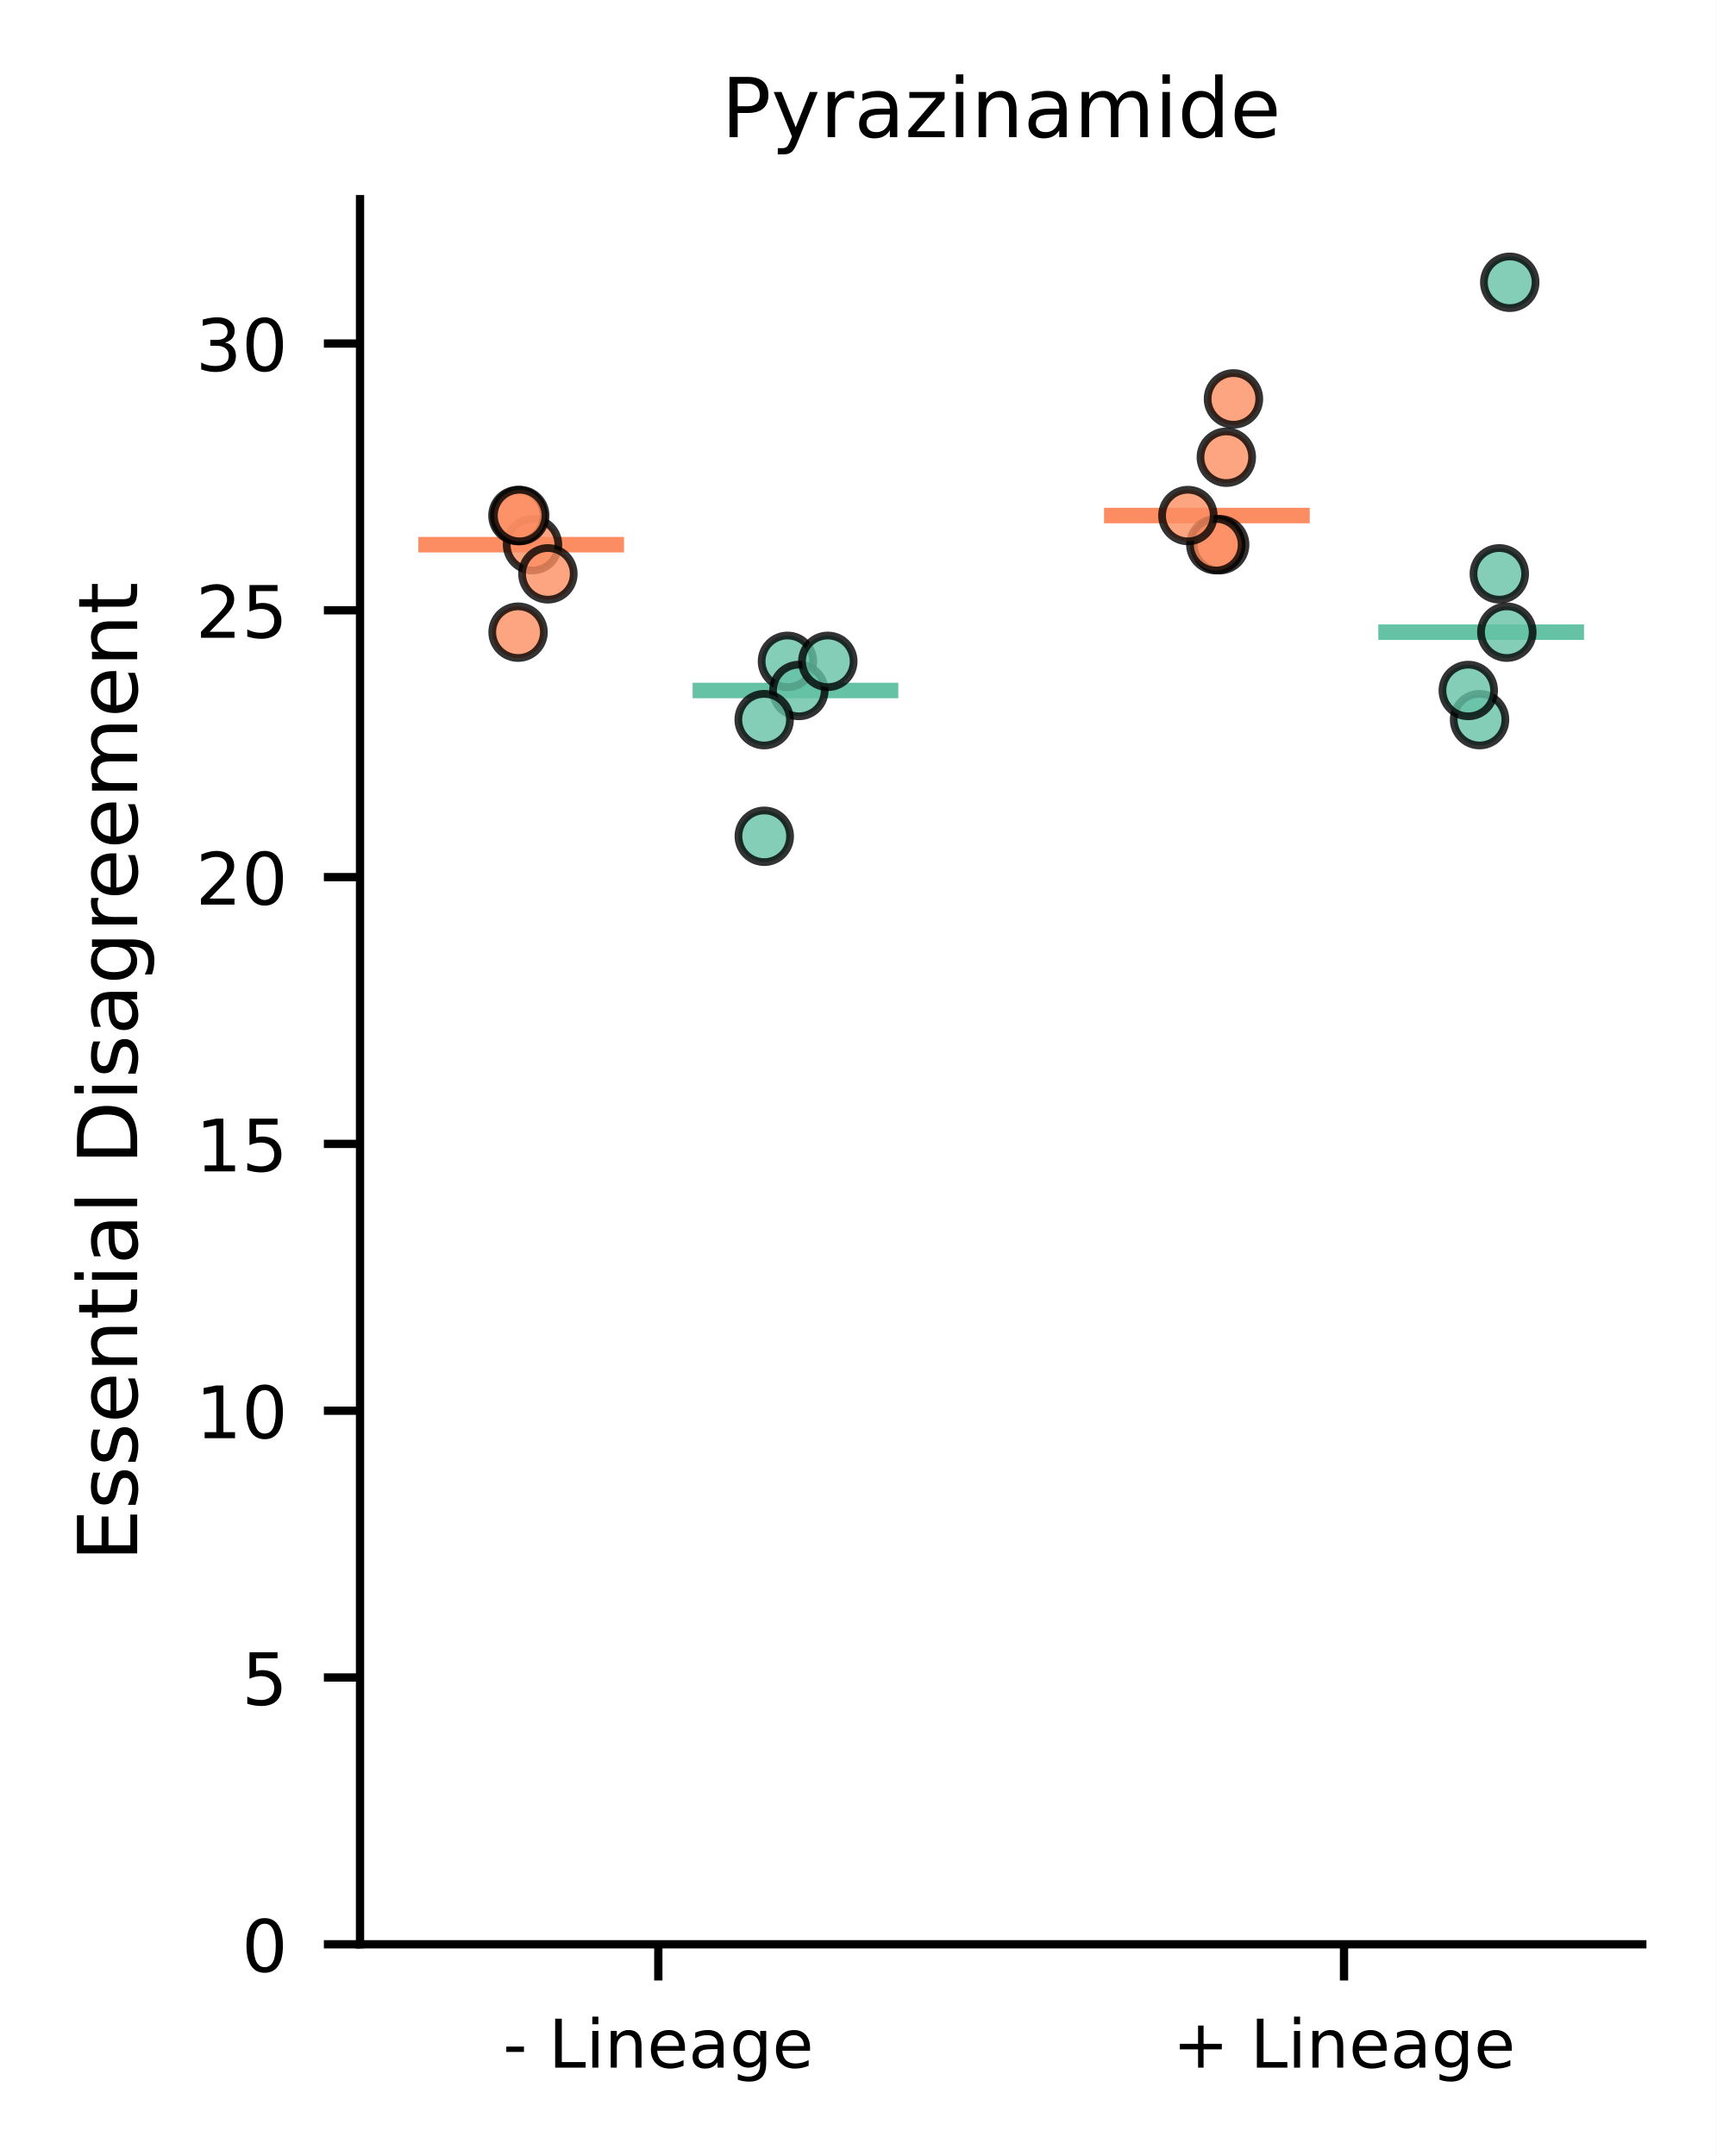
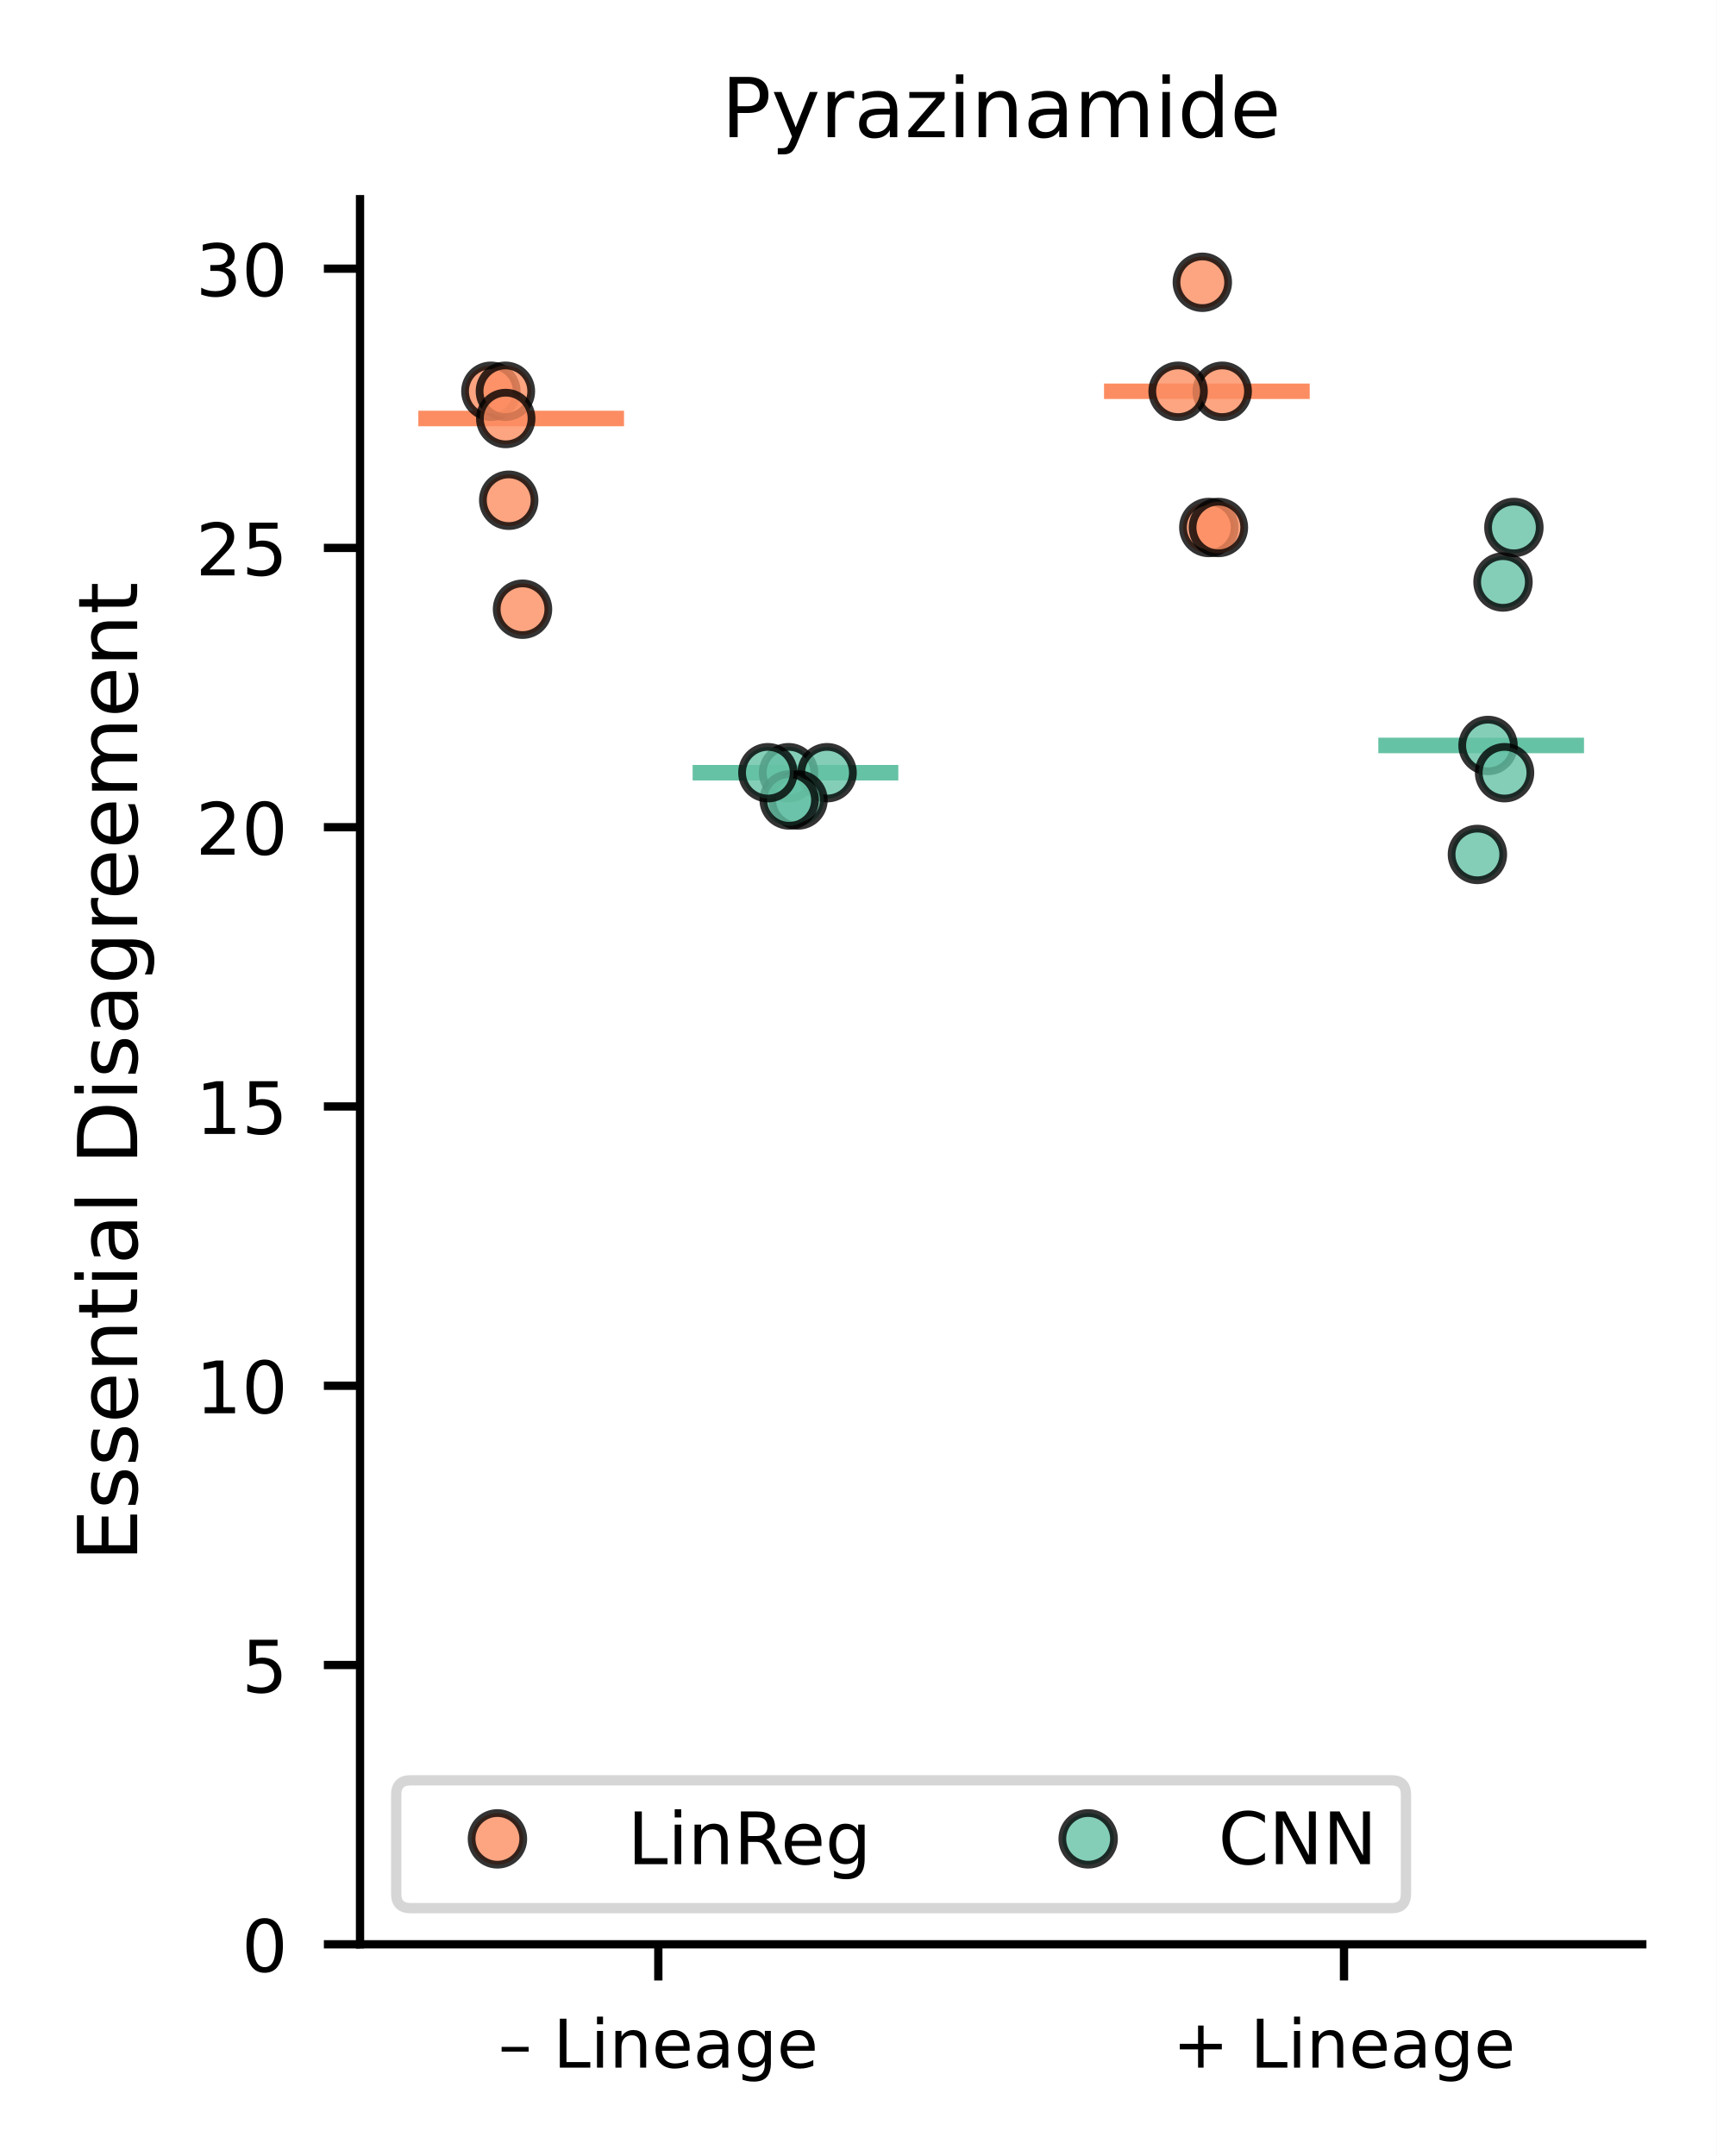
<svg xmlns="http://www.w3.org/2000/svg" xmlns:xlink="http://www.w3.org/1999/xlink" width="166.17pt" height="208.69pt" viewBox="0 0 166.17 208.69" version="1.1">
  <defs>
    <style type="text/css">*{stroke-linejoin: round; stroke-linecap: butt}</style>
  </defs>
  <g id="figure_1">
    <g id="patch_1">
      <path d="M 0 208.69  L 166.17 208.69  L 166.17 0  L 0 0  z " style="fill: #ffffff" />
    </g>
    <g id="axes_1">
      <g id="patch_2">
        <path d="M 34.85 188.199  L 158.97 188.199  L 158.97 19.279  L 34.85 19.279  z " style="fill: #ffffff" />
      </g>
      <g id="LineCollection_1">
-         <path d="M 40.492 52.724  L 60.404 52.724  " clip-path="url(#p5c2d9644d5)" style="fill: none; stroke: #fc8d62; stroke-width: 1.5" />
+         <path d="M 40.492 40.509  L 60.404 40.509  " clip-path="url(#p330cbbd307)" style="fill: none; stroke: #fc8d62; stroke-width: 1.5" />
      </g>
      <g id="LineCollection_2">
-         <path d="M 67.042 66.836  L 86.954 66.836  " clip-path="url(#p5c2d9644d5)" style="fill: none; stroke: #66c2a5; stroke-width: 1.5" />
+         <path d="M 67.042 74.794  L 86.954 74.794  " clip-path="url(#p330cbbd307)" style="fill: none; stroke: #66c2a5; stroke-width: 1.5" />
      </g>
      <g id="LineCollection_3">
-         <path d="M 106.866 49.902  L 126.778 49.902  " clip-path="url(#p5c2d9644d5)" style="fill: none; stroke: #fc8d62; stroke-width: 1.5" />
+         <path d="M 106.866 37.872  L 126.778 37.872  " clip-path="url(#p330cbbd307)" style="fill: none; stroke: #fc8d62; stroke-width: 1.5" />
      </g>
      <g id="LineCollection_4">
-         <path d="M 133.416 61.191  L 153.328 61.191  " clip-path="url(#p5c2d9644d5)" style="fill: none; stroke: #66c2a5; stroke-width: 1.5" />
+         <path d="M 133.416 72.157  L 153.328 72.157  " clip-path="url(#p330cbbd307)" style="fill: none; stroke: #66c2a5; stroke-width: 1.5" />
      </g>
      <g id="PathCollection_1">
        <defs>
-           <path id="C0_0_d9f74adff4" d="M 0 2.5  C 0.663 2.5 1.299 2.237 1.768 1.768  C 2.237 1.299 2.5 0.663 2.5 -0  C 2.5 -0.663 2.237 -1.299 1.768 -1.768  C 1.299 -2.237 0.663 -2.5 0 -2.5  C -0.663 -2.5 -1.299 -2.237 -1.768 -1.768  C -2.237 -1.299 -2.5 -0.663 -2.5 0  C -2.5 0.663 -2.237 1.299 -1.768 1.768  C -1.299 2.237 -0.663 2.5 0 2.5  z " />
+           <path id="C0_0_557affa672" d="M 0 2.5  C 0.663 2.5 1.299 2.237 1.768 1.768  C 2.237 1.299 2.5 0.663 2.5 -0  C 2.5 -0.663 2.237 -1.299 1.768 -1.768  C 1.299 -2.237 0.663 -2.5 0 -2.5  C -0.663 -2.5 -1.299 -2.237 -1.768 -1.768  C -2.237 -1.299 -2.5 -0.663 -2.5 0  C -2.5 0.663 -2.237 1.299 -1.768 1.768  C -1.299 2.237 -0.663 2.5 0 2.5  z " />
        </defs>
-         <g clip-path="url(#p5c2d9644d5)">
-           <use xlink:href="#C0_0_d9f74adff4" x="51.546" y="52.724" style="fill: #fc8d62; fill-opacity: 0.8; stroke: #000000; stroke-opacity: 0.8; stroke-width: 0.75" />
-         </g>
-         <g clip-path="url(#p5c2d9644d5)">
-           <use xlink:href="#C0_0_d9f74adff4" x="50.133" y="49.902" style="fill: #fc8d62; fill-opacity: 0.8; stroke: #000000; stroke-opacity: 0.8; stroke-width: 0.75" />
-         </g>
-         <g clip-path="url(#p5c2d9644d5)">
-           <use xlink:href="#C0_0_d9f74adff4" x="50.308" y="49.902" style="fill: #fc8d62; fill-opacity: 0.8; stroke: #000000; stroke-opacity: 0.8; stroke-width: 0.75" />
-         </g>
-         <g clip-path="url(#p5c2d9644d5)">
-           <use xlink:href="#C0_0_d9f74adff4" x="50.147" y="61.191" style="fill: #fc8d62; fill-opacity: 0.8; stroke: #000000; stroke-opacity: 0.8; stroke-width: 0.75" />
-         </g>
-         <g clip-path="url(#p5c2d9644d5)">
-           <use xlink:href="#C0_0_d9f74adff4" x="53.036" y="55.546" style="fill: #fc8d62; fill-opacity: 0.8; stroke: #000000; stroke-opacity: 0.8; stroke-width: 0.75" />
+         <g clip-path="url(#p330cbbd307)">
+           <use xlink:href="#C0_0_557affa672" x="49.242" y="48.421" style="fill: #fc8d62; fill-opacity: 0.8; stroke: #000000; stroke-opacity: 0.8; stroke-width: 0.75" />
+         </g>
+         <g clip-path="url(#p330cbbd307)">
+           <use xlink:href="#C0_0_557affa672" x="47.516" y="37.872" style="fill: #fc8d62; fill-opacity: 0.8; stroke: #000000; stroke-opacity: 0.8; stroke-width: 0.75" />
+         </g>
+         <g clip-path="url(#p330cbbd307)">
+           <use xlink:href="#C0_0_557affa672" x="48.922" y="37.872" style="fill: #fc8d62; fill-opacity: 0.8; stroke: #000000; stroke-opacity: 0.8; stroke-width: 0.75" />
+         </g>
+         <g clip-path="url(#p330cbbd307)">
+           <use xlink:href="#C0_0_557affa672" x="50.578" y="58.97" style="fill: #fc8d62; fill-opacity: 0.8; stroke: #000000; stroke-opacity: 0.8; stroke-width: 0.75" />
+         </g>
+         <g clip-path="url(#p330cbbd307)">
+           <use xlink:href="#C0_0_557affa672" x="48.953" y="40.509" style="fill: #fc8d62; fill-opacity: 0.8; stroke: #000000; stroke-opacity: 0.8; stroke-width: 0.75" />
        </g>
      </g>
      <g id="PathCollection_2">
        <defs>
-           <path id="C1_0_518a11cd31" d="M 0 2.5  C 0.663 2.5 1.299 2.237 1.768 1.768  C 2.237 1.299 2.5 0.663 2.5 -0  C 2.5 -0.663 2.237 -1.299 1.768 -1.768  C 1.299 -2.237 0.663 -2.5 0 -2.5  C -0.663 -2.5 -1.299 -2.237 -1.768 -1.768  C -2.237 -1.299 -2.5 -0.663 -2.5 0  C -2.5 0.663 -2.237 1.299 -1.768 1.768  C -1.299 2.237 -0.663 2.5 0 2.5  z " />
+           <path id="C1_0_2870119007" d="M 0 2.5  C 0.663 2.5 1.299 2.237 1.768 1.768  C 2.237 1.299 2.5 0.663 2.5 -0  C 2.5 -0.663 2.237 -1.299 1.768 -1.768  C 1.299 -2.237 0.663 -2.5 0 -2.5  C -0.663 -2.5 -1.299 -2.237 -1.768 -1.768  C -2.237 -1.299 -2.5 -0.663 -2.5 0  C -2.5 0.663 -2.237 1.299 -1.768 1.768  C -1.299 2.237 -0.663 2.5 0 2.5  z " />
        </defs>
-         <g clip-path="url(#p5c2d9644d5)">
-           <use xlink:href="#C1_0_518a11cd31" x="76.224" y="64.014" style="fill: #66c2a5; fill-opacity: 0.8; stroke: #000000; stroke-opacity: 0.8; stroke-width: 0.75" />
-         </g>
-         <g clip-path="url(#p5c2d9644d5)">
-           <use xlink:href="#C1_0_518a11cd31" x="77.328" y="66.836" style="fill: #66c2a5; fill-opacity: 0.8; stroke: #000000; stroke-opacity: 0.8; stroke-width: 0.75" />
-         </g>
-         <g clip-path="url(#p5c2d9644d5)">
-           <use xlink:href="#C1_0_518a11cd31" x="80.129" y="64.014" style="fill: #66c2a5; fill-opacity: 0.8; stroke: #000000; stroke-opacity: 0.8; stroke-width: 0.75" />
-         </g>
-         <g clip-path="url(#p5c2d9644d5)">
-           <use xlink:href="#C1_0_518a11cd31" x="73.969" y="69.658" style="fill: #66c2a5; fill-opacity: 0.8; stroke: #000000; stroke-opacity: 0.8; stroke-width: 0.75" />
-         </g>
-         <g clip-path="url(#p5c2d9644d5)">
-           <use xlink:href="#C1_0_518a11cd31" x="73.979" y="80.948" style="fill: #66c2a5; fill-opacity: 0.8; stroke: #000000; stroke-opacity: 0.8; stroke-width: 0.75" />
+         <g clip-path="url(#p330cbbd307)">
+           <use xlink:href="#C1_0_2870119007" x="76.328" y="74.794" style="fill: #66c2a5; fill-opacity: 0.8; stroke: #000000; stroke-opacity: 0.8; stroke-width: 0.75" />
+         </g>
+         <g clip-path="url(#p330cbbd307)">
+           <use xlink:href="#C1_0_2870119007" x="80.06" y="74.794" style="fill: #66c2a5; fill-opacity: 0.8; stroke: #000000; stroke-opacity: 0.8; stroke-width: 0.75" />
+         </g>
+         <g clip-path="url(#p330cbbd307)">
+           <use xlink:href="#C1_0_2870119007" x="77.245" y="77.432" style="fill: #66c2a5; fill-opacity: 0.8; stroke: #000000; stroke-opacity: 0.8; stroke-width: 0.75" />
+         </g>
+         <g clip-path="url(#p330cbbd307)">
+           <use xlink:href="#C1_0_2870119007" x="76.391" y="77.432" style="fill: #66c2a5; fill-opacity: 0.8; stroke: #000000; stroke-opacity: 0.8; stroke-width: 0.75" />
+         </g>
+         <g clip-path="url(#p330cbbd307)">
+           <use xlink:href="#C1_0_2870119007" x="74.328" y="74.794" style="fill: #66c2a5; fill-opacity: 0.8; stroke: #000000; stroke-opacity: 0.8; stroke-width: 0.75" />
        </g>
      </g>
      <g id="PathCollection_3">
        <defs>
-           <path id="C2_0_4953a918dd" d="M 0 2.5  C 0.663 2.5 1.299 2.237 1.768 1.768  C 2.237 1.299 2.5 0.663 2.5 -0  C 2.5 -0.663 2.237 -1.299 1.768 -1.768  C 1.299 -2.237 0.663 -2.5 0 -2.5  C -0.663 -2.5 -1.299 -2.237 -1.768 -1.768  C -2.237 -1.299 -2.5 -0.663 -2.5 0  C -2.5 0.663 -2.237 1.299 -1.768 1.768  C -1.299 2.237 -0.663 2.5 0 2.5  z " />
+           <path id="C2_0_4ab2d314f3" d="M 0 2.5  C 0.663 2.5 1.299 2.237 1.768 1.768  C 2.237 1.299 2.5 0.663 2.5 -0  C 2.5 -0.663 2.237 -1.299 1.768 -1.768  C 1.299 -2.237 0.663 -2.5 0 -2.5  C -0.663 -2.5 -1.299 -2.237 -1.768 -1.768  C -2.237 -1.299 -2.5 -0.663 -2.5 0  C -2.5 0.663 -2.237 1.299 -1.768 1.768  C -1.299 2.237 -0.663 2.5 0 2.5  z " />
        </defs>
-         <g clip-path="url(#p5c2d9644d5)">
-           <use xlink:href="#C2_0_4953a918dd" x="118.06" y="52.724" style="fill: #fc8d62; fill-opacity: 0.8; stroke: #000000; stroke-opacity: 0.8; stroke-width: 0.75" />
-         </g>
-         <g clip-path="url(#p5c2d9644d5)">
-           <use xlink:href="#C2_0_4953a918dd" x="119.395" y="38.612" style="fill: #fc8d62; fill-opacity: 0.8; stroke: #000000; stroke-opacity: 0.8; stroke-width: 0.75" />
-         </g>
-         <g clip-path="url(#p5c2d9644d5)">
-           <use xlink:href="#C2_0_4953a918dd" x="118.703" y="44.257" style="fill: #fc8d62; fill-opacity: 0.8; stroke: #000000; stroke-opacity: 0.8; stroke-width: 0.75" />
-         </g>
-         <g clip-path="url(#p5c2d9644d5)">
-           <use xlink:href="#C2_0_4953a918dd" x="117.689" y="52.724" style="fill: #fc8d62; fill-opacity: 0.8; stroke: #000000; stroke-opacity: 0.8; stroke-width: 0.75" />
-         </g>
-         <g clip-path="url(#p5c2d9644d5)">
-           <use xlink:href="#C2_0_4953a918dd" x="114.984" y="49.902" style="fill: #fc8d62; fill-opacity: 0.8; stroke: #000000; stroke-opacity: 0.8; stroke-width: 0.75" />
+         <g clip-path="url(#p330cbbd307)">
+           <use xlink:href="#C2_0_4ab2d314f3" x="117.01" y="51.058" style="fill: #fc8d62; fill-opacity: 0.8; stroke: #000000; stroke-opacity: 0.8; stroke-width: 0.75" />
+         </g>
+         <g clip-path="url(#p330cbbd307)">
+           <use xlink:href="#C2_0_4ab2d314f3" x="116.382" y="27.323" style="fill: #fc8d62; fill-opacity: 0.8; stroke: #000000; stroke-opacity: 0.8; stroke-width: 0.75" />
+         </g>
+         <g clip-path="url(#p330cbbd307)">
+           <use xlink:href="#C2_0_4ab2d314f3" x="118.305" y="37.872" style="fill: #fc8d62; fill-opacity: 0.8; stroke: #000000; stroke-opacity: 0.8; stroke-width: 0.75" />
+         </g>
+         <g clip-path="url(#p330cbbd307)">
+           <use xlink:href="#C2_0_4ab2d314f3" x="117.938" y="51.058" style="fill: #fc8d62; fill-opacity: 0.8; stroke: #000000; stroke-opacity: 0.8; stroke-width: 0.75" />
+         </g>
+         <g clip-path="url(#p330cbbd307)">
+           <use xlink:href="#C2_0_4ab2d314f3" x="114.037" y="37.872" style="fill: #fc8d62; fill-opacity: 0.8; stroke: #000000; stroke-opacity: 0.8; stroke-width: 0.75" />
        </g>
      </g>
      <g id="PathCollection_4">
        <defs>
-           <path id="C3_0_f70884315b" d="M 0 2.5  C 0.663 2.5 1.299 2.237 1.768 1.768  C 2.237 1.299 2.5 0.663 2.5 -0  C 2.5 -0.663 2.237 -1.299 1.768 -1.768  C 1.299 -2.237 0.663 -2.5 0 -2.5  C -0.663 -2.5 -1.299 -2.237 -1.768 -1.768  C -2.237 -1.299 -2.5 -0.663 -2.5 0  C -2.5 0.663 -2.237 1.299 -1.768 1.768  C -1.299 2.237 -0.663 2.5 0 2.5  z " />
+           <path id="C3_0_1840bec3c4" d="M 0 2.5  C 0.663 2.5 1.299 2.237 1.768 1.768  C 2.237 1.299 2.5 0.663 2.5 -0  C 2.5 -0.663 2.237 -1.299 1.768 -1.768  C 1.299 -2.237 0.663 -2.5 0 -2.5  C -0.663 -2.5 -1.299 -2.237 -1.768 -1.768  C -2.237 -1.299 -2.5 -0.663 -2.5 0  C -2.5 0.663 -2.237 1.299 -1.768 1.768  C -1.299 2.237 -0.663 2.5 0 2.5  z " />
        </defs>
-         <g clip-path="url(#p5c2d9644d5)">
-           <use xlink:href="#C3_0_f70884315b" x="145.857" y="61.191" style="fill: #66c2a5; fill-opacity: 0.8; stroke: #000000; stroke-opacity: 0.8; stroke-width: 0.75" />
-         </g>
-         <g clip-path="url(#p5c2d9644d5)">
-           <use xlink:href="#C3_0_f70884315b" x="145.129" y="55.546" style="fill: #66c2a5; fill-opacity: 0.8; stroke: #000000; stroke-opacity: 0.8; stroke-width: 0.75" />
-         </g>
-         <g clip-path="url(#p5c2d9644d5)">
-           <use xlink:href="#C3_0_f70884315b" x="146.139" y="27.323" style="fill: #66c2a5; fill-opacity: 0.8; stroke: #000000; stroke-opacity: 0.8; stroke-width: 0.75" />
-         </g>
-         <g clip-path="url(#p5c2d9644d5)">
-           <use xlink:href="#C3_0_f70884315b" x="143.216" y="69.658" style="fill: #66c2a5; fill-opacity: 0.8; stroke: #000000; stroke-opacity: 0.8; stroke-width: 0.75" />
-         </g>
-         <g clip-path="url(#p5c2d9644d5)">
-           <use xlink:href="#C3_0_f70884315b" x="142.124" y="66.836" style="fill: #66c2a5; fill-opacity: 0.8; stroke: #000000; stroke-opacity: 0.8; stroke-width: 0.75" />
+         <g clip-path="url(#p330cbbd307)">
+           <use xlink:href="#C3_0_1840bec3c4" x="144.037" y="72.157" style="fill: #66c2a5; fill-opacity: 0.8; stroke: #000000; stroke-opacity: 0.8; stroke-width: 0.75" />
+         </g>
+         <g clip-path="url(#p330cbbd307)">
+           <use xlink:href="#C3_0_1840bec3c4" x="145.637" y="74.794" style="fill: #66c2a5; fill-opacity: 0.8; stroke: #000000; stroke-opacity: 0.8; stroke-width: 0.75" />
+         </g>
+         <g clip-path="url(#p330cbbd307)">
+           <use xlink:href="#C3_0_1840bec3c4" x="145.486" y="56.333" style="fill: #66c2a5; fill-opacity: 0.8; stroke: #000000; stroke-opacity: 0.8; stroke-width: 0.75" />
+         </g>
+         <g clip-path="url(#p330cbbd307)">
+           <use xlink:href="#C3_0_1840bec3c4" x="143.009" y="82.706" style="fill: #66c2a5; fill-opacity: 0.8; stroke: #000000; stroke-opacity: 0.8; stroke-width: 0.75" />
+         </g>
+         <g clip-path="url(#p330cbbd307)">
+           <use xlink:href="#C3_0_1840bec3c4" x="146.54" y="51.058" style="fill: #66c2a5; fill-opacity: 0.8; stroke: #000000; stroke-opacity: 0.8; stroke-width: 0.75" />
        </g>
      </g>
      <g id="line2d_1" />
      <g id="line2d_2" />
      <g id="matplotlib.axis_1">
        <g id="xtick_1">
          <g id="line2d_3">
            <defs>
-               <path id="ma76d878620" d="M 0 0  L 0 3.5  " style="stroke: #000000; stroke-width: 0.8" />
-             </defs>
-             <g>
-               <use xlink:href="#ma76d878620" x="63.723" y="188.199" style="stroke: #000000; stroke-width: 0.8" />
+               <path id="m54a4964b8c" d="M 0 0  L 0 3.5  " style="stroke: #000000; stroke-width: 0.8" />
+             </defs>
+             <g>
+               <use xlink:href="#m54a4964b8c" x="63.723" y="188.199" style="stroke: #000000; stroke-width: 0.8" />
            </g>
          </g>
          <g id="text_1">
-             <g transform="translate(48.68955 200.1377) scale(0.065 -0.065)">
-               <defs>
-                 <path id="DejaVuSans-2d" d="M 313 2009  L 1997 2009  L 1997 1497  L 313 1497  L 313 2009  z " transform="scale(0.015625)" />
+             <g transform="translate(48.23709 200.1377) scale(0.065 -0.065)">
+               <defs>
+                 <path id="DejaVuSans-2013" d="M 313 1978  L 2888 1978  L 2888 1528  L 313 1528  L 313 1978  z " transform="scale(0.015625)" />
                <path id="DejaVuSans-20" transform="scale(0.015625)" />
                <path id="DejaVuSans-4c" d="M 628 4666  L 1259 4666  L 1259 531  L 3531 531  L 3531 0  L 628 0  L 628 4666  z " transform="scale(0.015625)" />
                <path id="DejaVuSans-69" d="M 603 3500  L 1178 3500  L 1178 0  L 603 0  L 603 3500  z M 603 4863  L 1178 4863  L 1178 4134  L 603 4134  L 603 4863  z " transform="scale(0.015625)" />
                <path id="DejaVuSans-6e" d="M 3513 2113  L 3513 0  L 2938 0  L 2938 2094  Q 2938 2591 2744 2837  Q 2550 3084 2163 3084  Q 1697 3084 1428 2787  Q 1159 2491 1159 1978  L 1159 0  L 581 0  L 581 3500  L 1159 3500  L 1159 2956  Q 1366 3272 1645 3428  Q 1925 3584 2291 3584  Q 2894 3584 3203 3211  Q 3513 2838 3513 2113  z " transform="scale(0.015625)" />
                <path id="DejaVuSans-65" d="M 3597 1894  L 3597 1613  L 953 1613  Q 991 1019 1311 708  Q 1631 397 2203 397  Q 2534 397 2845 478  Q 3156 559 3463 722  L 3463 178  Q 3153 47 2828 -22  Q 2503 -91 2169 -91  Q 1331 -91 842 396  Q 353 884 353 1716  Q 353 2575 817 3079  Q 1281 3584 2069 3584  Q 2775 3584 3186 3129  Q 3597 2675 3597 1894  z M 3022 2063  Q 3016 2534 2758 2815  Q 2500 3097 2075 3097  Q 1594 3097 1305 2825  Q 1016 2553 972 2059  L 3022 2063  z " transform="scale(0.015625)" />
                <path id="DejaVuSans-61" d="M 2194 1759  Q 1497 1759 1228 1600  Q 959 1441 959 1056  Q 959 750 1161 570  Q 1363 391 1709 391  Q 2188 391 2477 730  Q 2766 1069 2766 1631  L 2766 1759  L 2194 1759  z M 3341 1997  L 3341 0  L 2766 0  L 2766 531  Q 2569 213 2275 61  Q 1981 -91 1556 -91  Q 1019 -91 701 211  Q 384 513 384 1019  Q 384 1609 779 1909  Q 1175 2209 1959 2209  L 2766 2209  L 2766 2266  Q 2766 2663 2505 2880  Q 2244 3097 1772 3097  Q 1472 3097 1187 3025  Q 903 2953 641 2809  L 641 3341  Q 956 3463 1253 3523  Q 1550 3584 1831 3584  Q 2591 3584 2966 3190  Q 3341 2797 3341 1997  z " transform="scale(0.015625)" />
                <path id="DejaVuSans-67" d="M 2906 1791  Q 2906 2416 2648 2759  Q 2391 3103 1925 3103  Q 1463 3103 1205 2759  Q 947 2416 947 1791  Q 947 1169 1205 825  Q 1463 481 1925 481  Q 2391 481 2648 825  Q 2906 1169 2906 1791  z M 3481 434  Q 3481 -459 3084 -895  Q 2688 -1331 1869 -1331  Q 1566 -1331 1297 -1286  Q 1028 -1241 775 -1147  L 775 -588  Q 1028 -725 1275 -790  Q 1522 -856 1778 -856  Q 2344 -856 2625 -561  Q 2906 -266 2906 331  L 2906 616  Q 2728 306 2450 153  Q 2172 0 1784 0  Q 1141 0 747 490  Q 353 981 353 1791  Q 353 2603 747 3093  Q 1141 3584 1784 3584  Q 2172 3584 2450 3431  Q 2728 3278 2906 2969  L 2906 3500  L 3481 3500  L 3481 434  z " transform="scale(0.015625)" />
              </defs>
-               <use xlink:href="#DejaVuSans-2d" />
-               <use xlink:href="#DejaVuSans-20" x="36.084" />
-               <use xlink:href="#DejaVuSans-4c" x="67.871" />
-               <use xlink:href="#DejaVuSans-69" x="123.584" />
-               <use xlink:href="#DejaVuSans-6e" x="151.367" />
-               <use xlink:href="#DejaVuSans-65" x="214.746" />
-               <use xlink:href="#DejaVuSans-61" x="276.27" />
-               <use xlink:href="#DejaVuSans-67" x="337.549" />
-               <use xlink:href="#DejaVuSans-65" x="401.025" />
+               <use xlink:href="#DejaVuSans-2013" />
+               <use xlink:href="#DejaVuSans-20" x="50" />
+               <use xlink:href="#DejaVuSans-4c" x="81.787" />
+               <use xlink:href="#DejaVuSans-69" x="137.5" />
+               <use xlink:href="#DejaVuSans-6e" x="165.283" />
+               <use xlink:href="#DejaVuSans-65" x="228.662" />
+               <use xlink:href="#DejaVuSans-61" x="290.186" />
+               <use xlink:href="#DejaVuSans-67" x="351.465" />
+               <use xlink:href="#DejaVuSans-65" x="414.941" />
            </g>
          </g>
        </g>
        <g id="xtick_2">
          <g id="line2d_4">
            <g>
-               <use xlink:href="#ma76d878620" x="130.097" y="188.199" style="stroke: #000000; stroke-width: 0.8" />
+               <use xlink:href="#m54a4964b8c" x="130.097" y="188.199" style="stroke: #000000; stroke-width: 0.8" />
            </g>
          </g>
          <g id="text_2">
            <g transform="translate(113.513 200.1377) scale(0.065 -0.065)">
              <defs>
                <path id="DejaVuSans-2b" d="M 2944 4013  L 2944 2272  L 4684 2272  L 4684 1741  L 2944 1741  L 2944 0  L 2419 0  L 2419 1741  L 678 1741  L 678 2272  L 2419 2272  L 2419 4013  L 2944 4013  z " transform="scale(0.015625)" />
              </defs>
              <use xlink:href="#DejaVuSans-2b" />
              <use xlink:href="#DejaVuSans-20" x="83.789" />
              <use xlink:href="#DejaVuSans-4c" x="115.576" />
              <use xlink:href="#DejaVuSans-69" x="171.289" />
              <use xlink:href="#DejaVuSans-6e" x="199.072" />
              <use xlink:href="#DejaVuSans-65" x="262.451" />
              <use xlink:href="#DejaVuSans-61" x="323.975" />
              <use xlink:href="#DejaVuSans-67" x="385.254" />
              <use xlink:href="#DejaVuSans-65" x="448.73" />
            </g>
          </g>
        </g>
      </g>
      <g id="matplotlib.axis_2">
        <g id="ytick_1">
          <g id="line2d_5">
            <defs>
-               <path id="m2cdf050fa1" d="M 0 0  L -3.5 0  " style="stroke: #000000; stroke-width: 0.8" />
-             </defs>
-             <g>
-               <use xlink:href="#m2cdf050fa1" x="34.85" y="188.199" style="stroke: #000000; stroke-width: 0.8" />
+               <path id="m0c7aa9d0a9" d="M 0 0  L -3.5 0  " style="stroke: #000000; stroke-width: 0.8" />
+             </defs>
+             <g>
+               <use xlink:href="#m0c7aa9d0a9" x="34.85" y="188.199" style="stroke: #000000; stroke-width: 0.8" />
            </g>
          </g>
          <g id="text_3">
            <g transform="translate(23.39625 190.8582) scale(0.07 -0.07)">
              <defs>
                <path id="DejaVuSans-30" d="M 2034 4250  Q 1547 4250 1301 3770  Q 1056 3291 1056 2328  Q 1056 1369 1301 889  Q 1547 409 2034 409  Q 2525 409 2770 889  Q 3016 1369 3016 2328  Q 3016 3291 2770 3770  Q 2525 4250 2034 4250  z M 2034 4750  Q 2819 4750 3233 4129  Q 3647 3509 3647 2328  Q 3647 1150 3233 529  Q 2819 -91 2034 -91  Q 1250 -91 836 529  Q 422 1150 422 2328  Q 422 3509 836 4129  Q 1250 4750 2034 4750  z " transform="scale(0.015625)" />
              </defs>
              <use xlink:href="#DejaVuSans-30" />
            </g>
          </g>
        </g>
        <g id="ytick_2">
          <g id="line2d_6">
            <g>
-               <use xlink:href="#m2cdf050fa1" x="34.85" y="162.374" style="stroke: #000000; stroke-width: 0.8" />
+               <use xlink:href="#m0c7aa9d0a9" x="34.85" y="161.166" style="stroke: #000000; stroke-width: 0.8" />
            </g>
          </g>
          <g id="text_4">
-             <g transform="translate(23.39625 165.0333) scale(0.07 -0.07)">
+             <g transform="translate(23.39625 163.8257) scale(0.07 -0.07)">
              <defs>
                <path id="DejaVuSans-35" d="M 691 4666  L 3169 4666  L 3169 4134  L 1269 4134  L 1269 2991  Q 1406 3038 1543 3061  Q 1681 3084 1819 3084  Q 2600 3084 3056 2656  Q 3513 2228 3513 1497  Q 3513 744 3044 326  Q 2575 -91 1722 -91  Q 1428 -91 1123 -41  Q 819 9 494 109  L 494 744  Q 775 591 1075 516  Q 1375 441 1709 441  Q 2250 441 2565 725  Q 2881 1009 2881 1497  Q 2881 1984 2565 2268  Q 2250 2553 1709 2553  Q 1456 2553 1204 2497  Q 953 2441 691 2322  L 691 4666  z " transform="scale(0.015625)" />
              </defs>
              <use xlink:href="#DejaVuSans-35" />
            </g>
          </g>
        </g>
        <g id="ytick_3">
          <g id="line2d_7">
            <g>
-               <use xlink:href="#m2cdf050fa1" x="34.85" y="136.549" style="stroke: #000000; stroke-width: 0.8" />
+               <use xlink:href="#m0c7aa9d0a9" x="34.85" y="134.134" style="stroke: #000000; stroke-width: 0.8" />
            </g>
          </g>
          <g id="text_5">
-             <g transform="translate(18.9425 139.2085) scale(0.07 -0.07)">
+             <g transform="translate(18.9425 136.7933) scale(0.07 -0.07)">
              <defs>
                <path id="DejaVuSans-31" d="M 794 531  L 1825 531  L 1825 4091  L 703 3866  L 703 4441  L 1819 4666  L 2450 4666  L 2450 531  L 3481 531  L 3481 0  L 794 0  L 794 531  z " transform="scale(0.015625)" />
              </defs>
              <use xlink:href="#DejaVuSans-31" />
              <use xlink:href="#DejaVuSans-30" x="63.623" />
            </g>
          </g>
        </g>
        <g id="ytick_4">
          <g id="line2d_8">
            <g>
-               <use xlink:href="#m2cdf050fa1" x="34.85" y="110.724" style="stroke: #000000; stroke-width: 0.8" />
+               <use xlink:href="#m0c7aa9d0a9" x="34.85" y="107.101" style="stroke: #000000; stroke-width: 0.8" />
            </g>
          </g>
          <g id="text_6">
-             <g transform="translate(18.9425 113.3836) scale(0.07 -0.07)">
+             <g transform="translate(18.9425 109.7608) scale(0.07 -0.07)">
              <use xlink:href="#DejaVuSans-31" />
              <use xlink:href="#DejaVuSans-35" x="63.623" />
            </g>
          </g>
        </g>
        <g id="ytick_5">
          <g id="line2d_9">
            <g>
-               <use xlink:href="#m2cdf050fa1" x="34.85" y="84.899" style="stroke: #000000; stroke-width: 0.8" />
+               <use xlink:href="#m0c7aa9d0a9" x="34.85" y="80.069" style="stroke: #000000; stroke-width: 0.8" />
            </g>
          </g>
          <g id="text_7">
-             <g transform="translate(18.9425 87.55876) scale(0.07 -0.07)">
+             <g transform="translate(18.9425 82.72831) scale(0.07 -0.07)">
              <defs>
                <path id="DejaVuSans-32" d="M 1228 531  L 3431 531  L 3431 0  L 469 0  L 469 531  Q 828 903 1448 1529  Q 2069 2156 2228 2338  Q 2531 2678 2651 2914  Q 2772 3150 2772 3378  Q 2772 3750 2511 3984  Q 2250 4219 1831 4219  Q 1534 4219 1204 4116  Q 875 4013 500 3803  L 500 4441  Q 881 4594 1212 4672  Q 1544 4750 1819 4750  Q 2544 4750 2975 4387  Q 3406 4025 3406 3419  Q 3406 3131 3298 2873  Q 3191 2616 2906 2266  Q 2828 2175 2409 1742  Q 1991 1309 1228 531  z " transform="scale(0.015625)" />
              </defs>
              <use xlink:href="#DejaVuSans-32" />
              <use xlink:href="#DejaVuSans-30" x="63.623" />
            </g>
          </g>
        </g>
        <g id="ytick_6">
          <g id="line2d_10">
            <g>
-               <use xlink:href="#m2cdf050fa1" x="34.85" y="59.074" style="stroke: #000000; stroke-width: 0.8" />
+               <use xlink:href="#m0c7aa9d0a9" x="34.85" y="53.036" style="stroke: #000000; stroke-width: 0.8" />
            </g>
          </g>
          <g id="text_8">
-             <g transform="translate(18.9425 61.73389) scale(0.07 -0.07)">
+             <g transform="translate(18.9425 55.69583) scale(0.07 -0.07)">
              <use xlink:href="#DejaVuSans-32" />
              <use xlink:href="#DejaVuSans-35" x="63.623" />
            </g>
          </g>
        </g>
        <g id="ytick_7">
          <g id="line2d_11">
            <g>
-               <use xlink:href="#m2cdf050fa1" x="34.85" y="33.25" style="stroke: #000000; stroke-width: 0.8" />
+               <use xlink:href="#m0c7aa9d0a9" x="34.85" y="26.004" style="stroke: #000000; stroke-width: 0.8" />
            </g>
          </g>
          <g id="text_9">
-             <g transform="translate(18.9425 35.90903) scale(0.07 -0.07)">
+             <g transform="translate(18.9425 28.66335) scale(0.07 -0.07)">
              <defs>
                <path id="DejaVuSans-33" d="M 2597 2516  Q 3050 2419 3304 2112  Q 3559 1806 3559 1356  Q 3559 666 3084 287  Q 2609 -91 1734 -91  Q 1441 -91 1130 -33  Q 819 25 488 141  L 488 750  Q 750 597 1062 519  Q 1375 441 1716 441  Q 2309 441 2620 675  Q 2931 909 2931 1356  Q 2931 1769 2642 2001  Q 2353 2234 1838 2234  L 1294 2234  L 1294 2753  L 1863 2753  Q 2328 2753 2575 2939  Q 2822 3125 2822 3475  Q 2822 3834 2567 4026  Q 2313 4219 1838 4219  Q 1578 4219 1281 4162  Q 984 4106 628 3988  L 628 4550  Q 988 4650 1302 4700  Q 1616 4750 1894 4750  Q 2613 4750 3031 4423  Q 3450 4097 3450 3541  Q 3450 3153 3228 2886  Q 3006 2619 2597 2516  z " transform="scale(0.015625)" />
              </defs>
              <use xlink:href="#DejaVuSans-33" />
              <use xlink:href="#DejaVuSans-30" x="63.623" />
            </g>
          </g>
        </g>
        <g id="text_10">
          <g transform="translate(13.27875 151.1463) rotate(-90) scale(0.08 -0.08)">
            <defs>
              <path id="DejaVuSans-45" d="M 628 4666  L 3578 4666  L 3578 4134  L 1259 4134  L 1259 2753  L 3481 2753  L 3481 2222  L 1259 2222  L 1259 531  L 3634 531  L 3634 0  L 628 0  L 628 4666  z " transform="scale(0.015625)" />
              <path id="DejaVuSans-73" d="M 2834 3397  L 2834 2853  Q 2591 2978 2328 3040  Q 2066 3103 1784 3103  Q 1356 3103 1142 2972  Q 928 2841 928 2578  Q 928 2378 1081 2264  Q 1234 2150 1697 2047  L 1894 2003  Q 2506 1872 2764 1633  Q 3022 1394 3022 966  Q 3022 478 2636 193  Q 2250 -91 1575 -91  Q 1294 -91 989 -36  Q 684 19 347 128  L 347 722  Q 666 556 975 473  Q 1284 391 1588 391  Q 1994 391 2212 530  Q 2431 669 2431 922  Q 2431 1156 2273 1281  Q 2116 1406 1581 1522  L 1381 1569  Q 847 1681 609 1914  Q 372 2147 372 2553  Q 372 3047 722 3315  Q 1072 3584 1716 3584  Q 2034 3584 2315 3537  Q 2597 3491 2834 3397  z " transform="scale(0.015625)" />
              <path id="DejaVuSans-74" d="M 1172 4494  L 1172 3500  L 2356 3500  L 2356 3053  L 1172 3053  L 1172 1153  Q 1172 725 1289 603  Q 1406 481 1766 481  L 2356 481  L 2356 0  L 1766 0  Q 1100 0 847 248  Q 594 497 594 1153  L 594 3053  L 172 3053  L 172 3500  L 594 3500  L 594 4494  L 1172 4494  z " transform="scale(0.015625)" />
              <path id="DejaVuSans-6c" d="M 603 4863  L 1178 4863  L 1178 0  L 603 0  L 603 4863  z " transform="scale(0.015625)" />
              <path id="DejaVuSans-44" d="M 1259 4147  L 1259 519  L 2022 519  Q 2988 519 3436 956  Q 3884 1394 3884 2338  Q 3884 3275 3436 3711  Q 2988 4147 2022 4147  L 1259 4147  z M 628 4666  L 1925 4666  Q 3281 4666 3915 4102  Q 4550 3538 4550 2338  Q 4550 1131 3912 565  Q 3275 0 1925 0  L 628 0  L 628 4666  z " transform="scale(0.015625)" />
              <path id="DejaVuSans-72" d="M 2631 2963  Q 2534 3019 2420 3045  Q 2306 3072 2169 3072  Q 1681 3072 1420 2755  Q 1159 2438 1159 1844  L 1159 0  L 581 0  L 581 3500  L 1159 3500  L 1159 2956  Q 1341 3275 1631 3429  Q 1922 3584 2338 3584  Q 2397 3584 2469 3576  Q 2541 3569 2628 3553  L 2631 2963  z " transform="scale(0.015625)" />
              <path id="DejaVuSans-6d" d="M 3328 2828  Q 3544 3216 3844 3400  Q 4144 3584 4550 3584  Q 5097 3584 5394 3201  Q 5691 2819 5691 2113  L 5691 0  L 5113 0  L 5113 2094  Q 5113 2597 4934 2840  Q 4756 3084 4391 3084  Q 3944 3084 3684 2787  Q 3425 2491 3425 1978  L 3425 0  L 2847 0  L 2847 2094  Q 2847 2600 2669 2842  Q 2491 3084 2119 3084  Q 1678 3084 1418 2786  Q 1159 2488 1159 1978  L 1159 0  L 581 0  L 581 3500  L 1159 3500  L 1159 2956  Q 1356 3278 1631 3431  Q 1906 3584 2284 3584  Q 2666 3584 2933 3390  Q 3200 3197 3328 2828  z " transform="scale(0.015625)" />
            </defs>
            <use xlink:href="#DejaVuSans-45" />
            <use xlink:href="#DejaVuSans-73" x="63.184" />
            <use xlink:href="#DejaVuSans-73" x="115.283" />
            <use xlink:href="#DejaVuSans-65" x="167.383" />
            <use xlink:href="#DejaVuSans-6e" x="228.906" />
            <use xlink:href="#DejaVuSans-74" x="292.285" />
            <use xlink:href="#DejaVuSans-69" x="331.494" />
            <use xlink:href="#DejaVuSans-61" x="359.277" />
            <use xlink:href="#DejaVuSans-6c" x="420.557" />
            <use xlink:href="#DejaVuSans-20" x="448.34" />
            <use xlink:href="#DejaVuSans-44" x="480.127" />
            <use xlink:href="#DejaVuSans-69" x="557.129" />
            <use xlink:href="#DejaVuSans-73" x="584.912" />
            <use xlink:href="#DejaVuSans-61" x="637.012" />
            <use xlink:href="#DejaVuSans-67" x="698.291" />
            <use xlink:href="#DejaVuSans-72" x="761.768" />
            <use xlink:href="#DejaVuSans-65" x="800.631" />
            <use xlink:href="#DejaVuSans-65" x="862.154" />
            <use xlink:href="#DejaVuSans-6d" x="923.678" />
            <use xlink:href="#DejaVuSans-65" x="1021.09" />
            <use xlink:href="#DejaVuSans-6e" x="1082.613" />
            <use xlink:href="#DejaVuSans-74" x="1145.992" />
          </g>
        </g>
      </g>
      <g id="patch_3">
        <path d="M 34.85 188.199  L 34.85 19.279  " style="fill: none; stroke: #000000; stroke-width: 0.8; stroke-linejoin: miter; stroke-linecap: square" />
      </g>
      <g id="patch_4">
        <path d="M 34.85 188.199  L 158.97 188.199  " style="fill: none; stroke: #000000; stroke-width: 0.8; stroke-linejoin: miter; stroke-linecap: square" />
      </g>
      <g id="text_11">
        <g transform="translate(69.83 13.27875) scale(0.08 -0.08)">
          <defs>
            <path id="DejaVuSans-50" d="M 1259 4147  L 1259 2394  L 2053 2394  Q 2494 2394 2734 2622  Q 2975 2850 2975 3272  Q 2975 3691 2734 3919  Q 2494 4147 2053 4147  L 1259 4147  z M 628 4666  L 2053 4666  Q 2838 4666 3239 4311  Q 3641 3956 3641 3272  Q 3641 2581 3239 2228  Q 2838 1875 2053 1875  L 1259 1875  L 1259 0  L 628 0  L 628 4666  z " transform="scale(0.015625)" />
            <path id="DejaVuSans-79" d="M 2059 -325  Q 1816 -950 1584 -1140  Q 1353 -1331 966 -1331  L 506 -1331  L 506 -850  L 844 -850  Q 1081 -850 1212 -737  Q 1344 -625 1503 -206  L 1606 56  L 191 3500  L 800 3500  L 1894 763  L 2988 3500  L 3597 3500  L 2059 -325  z " transform="scale(0.015625)" />
            <path id="DejaVuSans-7a" d="M 353 3500  L 3084 3500  L 3084 2975  L 922 459  L 3084 459  L 3084 0  L 275 0  L 275 525  L 2438 3041  L 353 3041  L 353 3500  z " transform="scale(0.015625)" />
            <path id="DejaVuSans-64" d="M 2906 2969  L 2906 4863  L 3481 4863  L 3481 0  L 2906 0  L 2906 525  Q 2725 213 2448 61  Q 2172 -91 1784 -91  Q 1150 -91 751 415  Q 353 922 353 1747  Q 353 2572 751 3078  Q 1150 3584 1784 3584  Q 2172 3584 2448 3432  Q 2725 3281 2906 2969  z M 947 1747  Q 947 1113 1208 752  Q 1469 391 1925 391  Q 2381 391 2643 752  Q 2906 1113 2906 1747  Q 2906 2381 2643 2742  Q 2381 3103 1925 3103  Q 1469 3103 1208 2742  Q 947 2381 947 1747  z " transform="scale(0.015625)" />
          </defs>
          <use xlink:href="#DejaVuSans-50" />
          <use xlink:href="#DejaVuSans-79" x="60.303" />
          <use xlink:href="#DejaVuSans-72" x="119.482" />
          <use xlink:href="#DejaVuSans-61" x="160.596" />
          <use xlink:href="#DejaVuSans-7a" x="221.875" />
          <use xlink:href="#DejaVuSans-69" x="274.365" />
          <use xlink:href="#DejaVuSans-6e" x="302.148" />
          <use xlink:href="#DejaVuSans-61" x="365.527" />
          <use xlink:href="#DejaVuSans-6d" x="426.807" />
          <use xlink:href="#DejaVuSans-69" x="524.219" />
          <use xlink:href="#DejaVuSans-64" x="552.002" />
          <use xlink:href="#DejaVuSans-65" x="615.479" />
        </g>
      </g>
+       <g id="legend_1">
+         <g id="patch_5">
+           <path d="M 39.75 184.699  L 134.693 184.699  Q 136.093 184.699 136.093 183.299  L 136.093 173.724  Q 136.093 172.324 134.693 172.324  L 39.75 172.324  Q 38.35 172.324 38.35 173.724  L 38.35 183.299  Q 38.35 184.699 39.75 184.699  z " style="fill: #ffffff; opacity: 0.8; stroke: #cccccc; stroke-linejoin: miter" />
+         </g>
+         <g id="line2d_12">
+           <defs>
+             <path id="mba072023a6" d="M 0 2.5  C 0.663 2.5 1.299 2.237 1.768 1.768  C 2.237 1.299 2.5 0.663 2.5 0  C 2.5 -0.663 2.237 -1.299 1.768 -1.768  C 1.299 -2.237 0.663 -2.5 0 -2.5  C -0.663 -2.5 -1.299 -2.237 -1.768 -1.768  C -2.237 -1.299 -2.5 -0.663 -2.5 0  C -2.5 0.663 -2.237 1.299 -1.768 1.768  C -1.299 2.237 -0.663 2.5 0 2.5  z " style="stroke: #000000; stroke-opacity: 0.8; stroke-width: 0.75" />
+           </defs>
+           <g>
+             <use xlink:href="#mba072023a6" x="48.15" y="177.993" style="fill: #fc8d62; fill-opacity: 0.8; stroke: #000000; stroke-opacity: 0.8; stroke-width: 0.75" />
+           </g>
+         </g>
+         <g id="text_12">
+           <g transform="translate(60.75 180.443) scale(0.07 -0.07)">
+             <defs>
+               <path id="DejaVuSans-52" d="M 2841 2188  Q 3044 2119 3236 1894  Q 3428 1669 3622 1275  L 4263 0  L 3584 0  L 2988 1197  Q 2756 1666 2539 1819  Q 2322 1972 1947 1972  L 1259 1972  L 1259 0  L 628 0  L 628 4666  L 2053 4666  Q 2853 4666 3247 4331  Q 3641 3997 3641 3322  Q 3641 2881 3436 2590  Q 3231 2300 2841 2188  z M 1259 4147  L 1259 2491  L 2053 2491  Q 2509 2491 2742 2702  Q 2975 2913 2975 3322  Q 2975 3731 2742 3939  Q 2509 4147 2053 4147  L 1259 4147  z " transform="scale(0.015625)" />
+             </defs>
+             <use xlink:href="#DejaVuSans-4c" />
+             <use xlink:href="#DejaVuSans-69" x="55.713" />
+             <use xlink:href="#DejaVuSans-6e" x="83.496" />
+             <use xlink:href="#DejaVuSans-52" x="146.875" />
+             <use xlink:href="#DejaVuSans-65" x="211.857" />
+             <use xlink:href="#DejaVuSans-67" x="273.381" />
+           </g>
+         </g>
+         <g id="line2d_13">
+           <defs>
+             <path id="m2738c42020" d="M 0 2.5  C 0.663 2.5 1.299 2.237 1.768 1.768  C 2.237 1.299 2.5 0.663 2.5 0  C 2.5 -0.663 2.237 -1.299 1.768 -1.768  C 1.299 -2.237 0.663 -2.5 0 -2.5  C -0.663 -2.5 -1.299 -2.237 -1.768 -1.768  C -2.237 -1.299 -2.5 -0.663 -2.5 0  C -2.5 0.663 -2.237 1.299 -1.768 1.768  C -1.299 2.237 -0.663 2.5 0 2.5  z " style="stroke: #000000; stroke-opacity: 0.8; stroke-width: 0.75" />
+           </defs>
+           <g>
+             <use xlink:href="#m2738c42020" x="105.331" y="177.993" style="fill: #66c2a5; fill-opacity: 0.8; stroke: #000000; stroke-opacity: 0.8; stroke-width: 0.75" />
+           </g>
+         </g>
+         <g id="text_13">
+           <g transform="translate(117.9313 180.443) scale(0.07 -0.07)">
+             <defs>
+               <path id="DejaVuSans-43" d="M 4122 4306  L 4122 3641  Q 3803 3938 3442 4084  Q 3081 4231 2675 4231  Q 1875 4231 1450 3742  Q 1025 3253 1025 2328  Q 1025 1406 1450 917  Q 1875 428 2675 428  Q 3081 428 3442 575  Q 3803 722 4122 1019  L 4122 359  Q 3791 134 3420 21  Q 3050 -91 2638 -91  Q 1578 -91 968 557  Q 359 1206 359 2328  Q 359 3453 968 4101  Q 1578 4750 2638 4750  Q 3056 4750 3426 4639  Q 3797 4528 4122 4306  z " transform="scale(0.015625)" />
+               <path id="DejaVuSans-4e" d="M 628 4666  L 1478 4666  L 3547 763  L 3547 4666  L 4159 4666  L 4159 0  L 3309 0  L 1241 3903  L 1241 0  L 628 0  L 628 4666  z " transform="scale(0.015625)" />
+             </defs>
+             <use xlink:href="#DejaVuSans-43" />
+             <use xlink:href="#DejaVuSans-4e" x="69.824" />
+             <use xlink:href="#DejaVuSans-4e" x="144.629" />
+           </g>
+         </g>
+       </g>
    </g>
  </g>
  <defs>
-     <clipPath id="p5c2d9644d5">
+     <clipPath id="p330cbbd307">
      <rect x="34.85" y="19.279" width="124.12" height="168.92" />
    </clipPath>
  </defs>
</svg>
